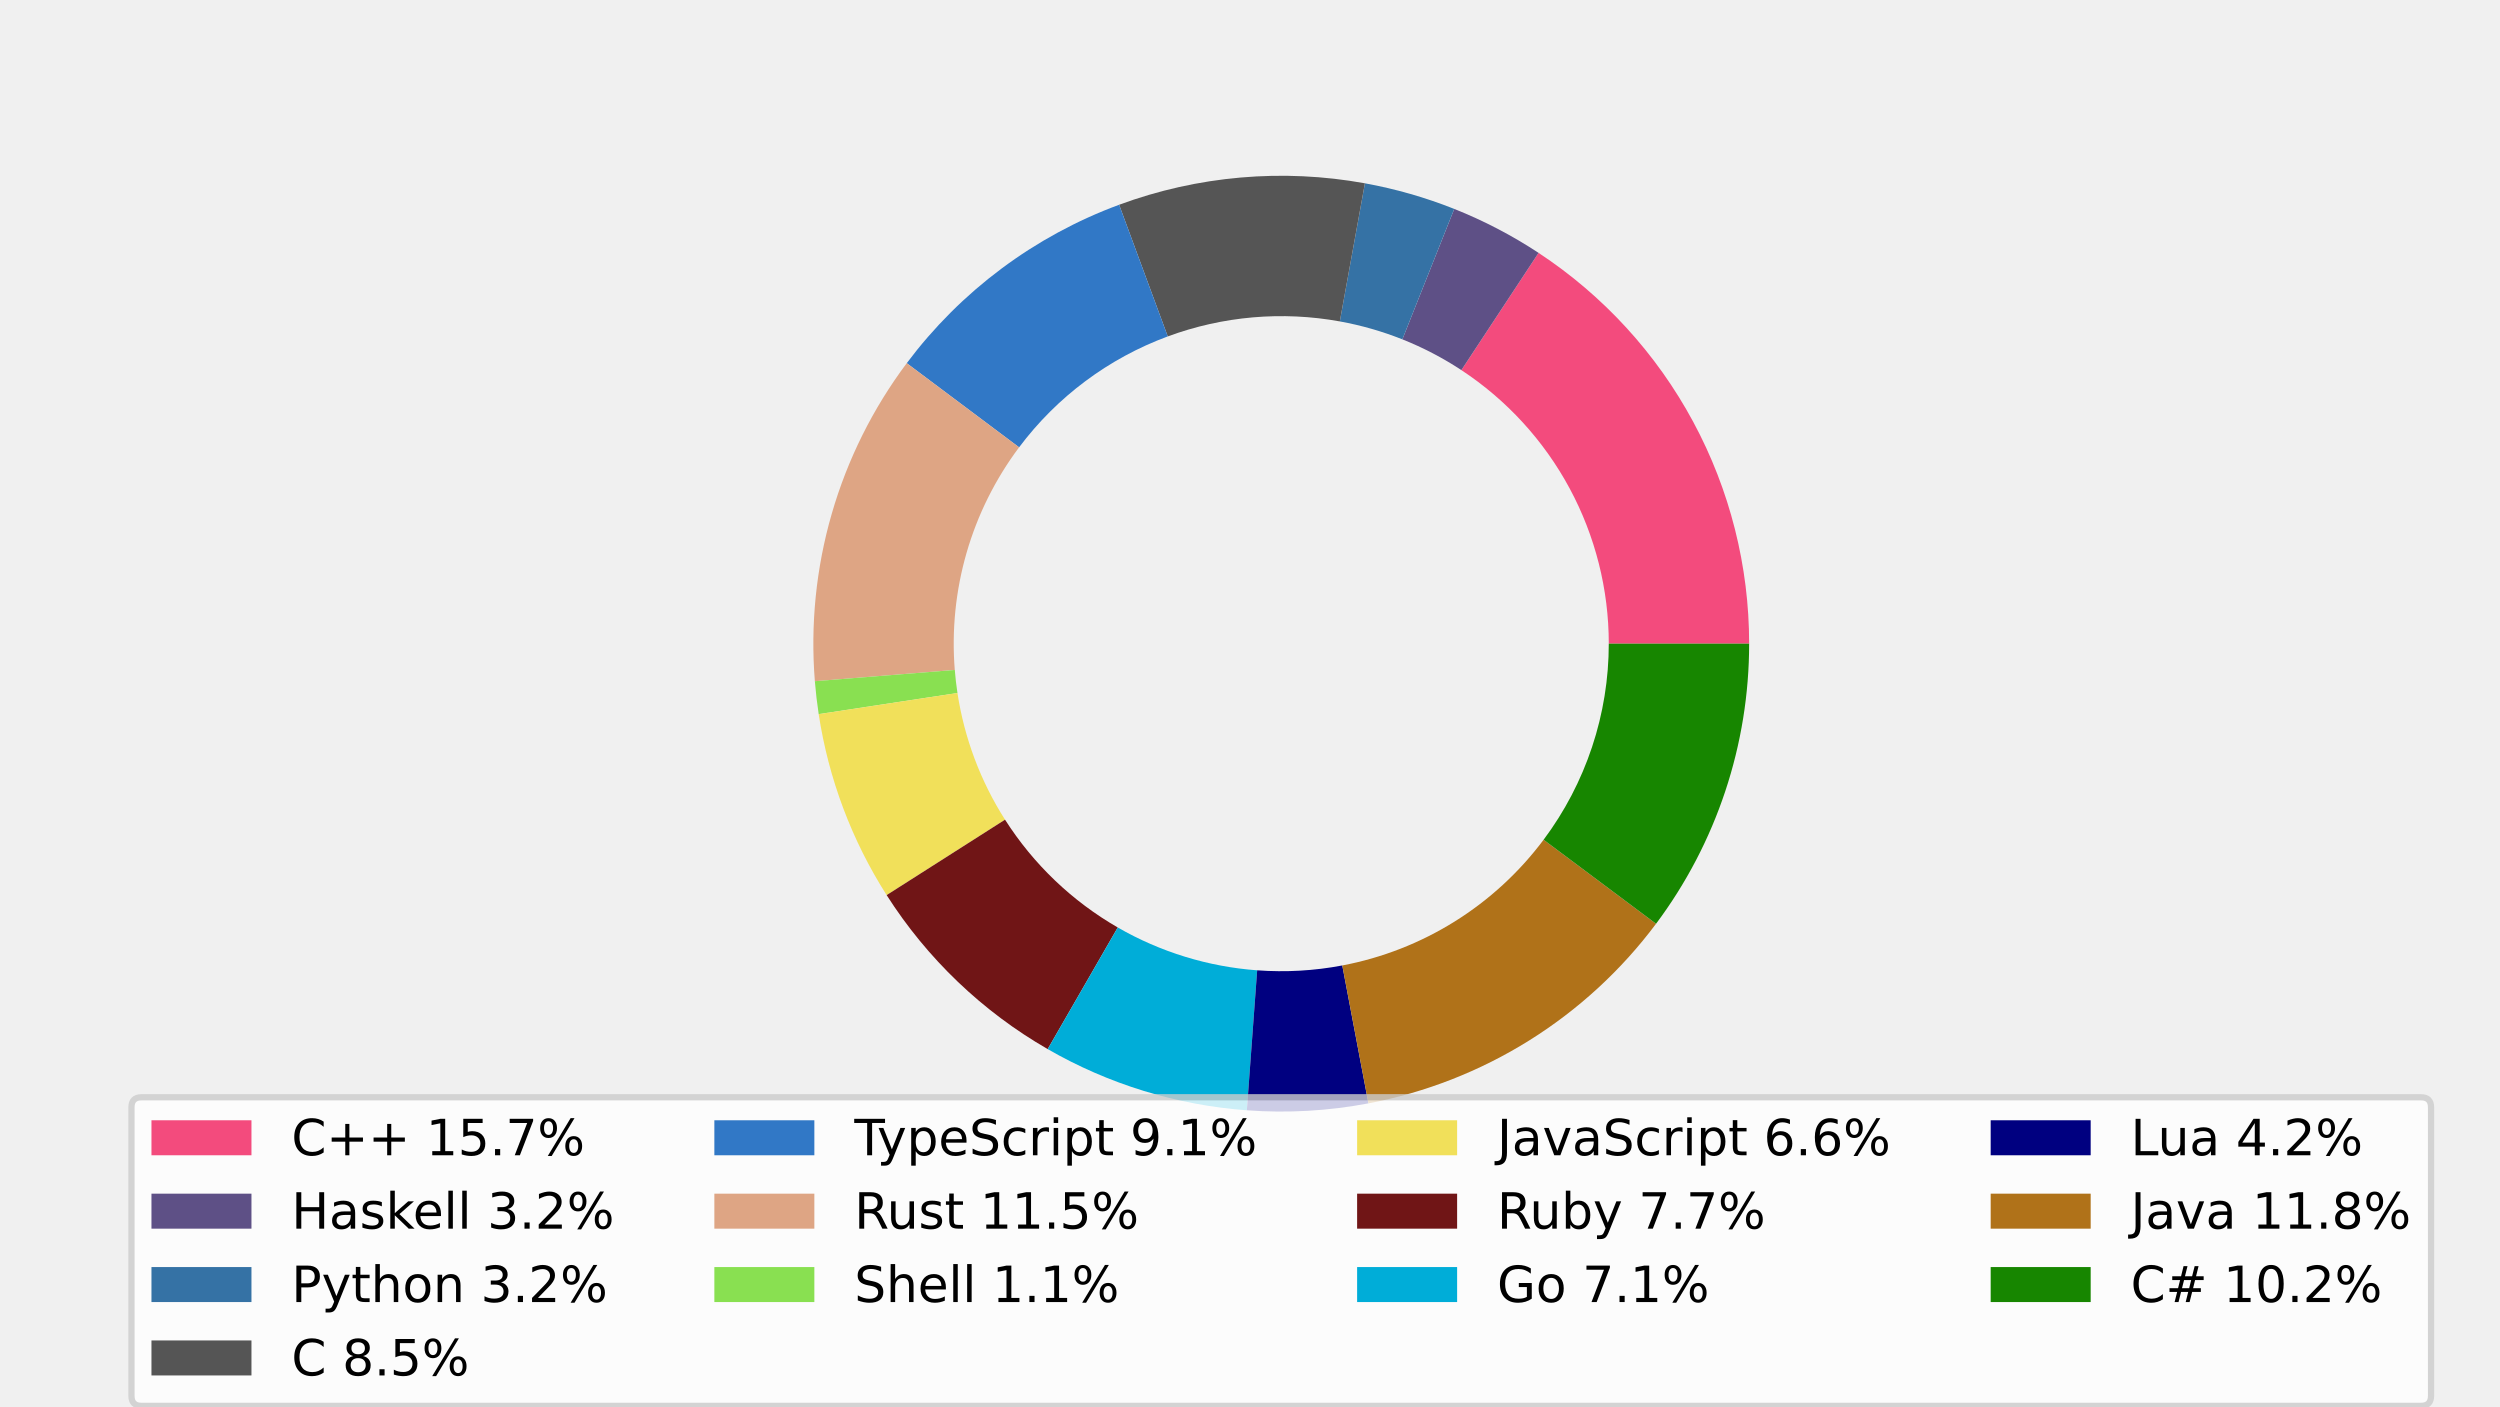
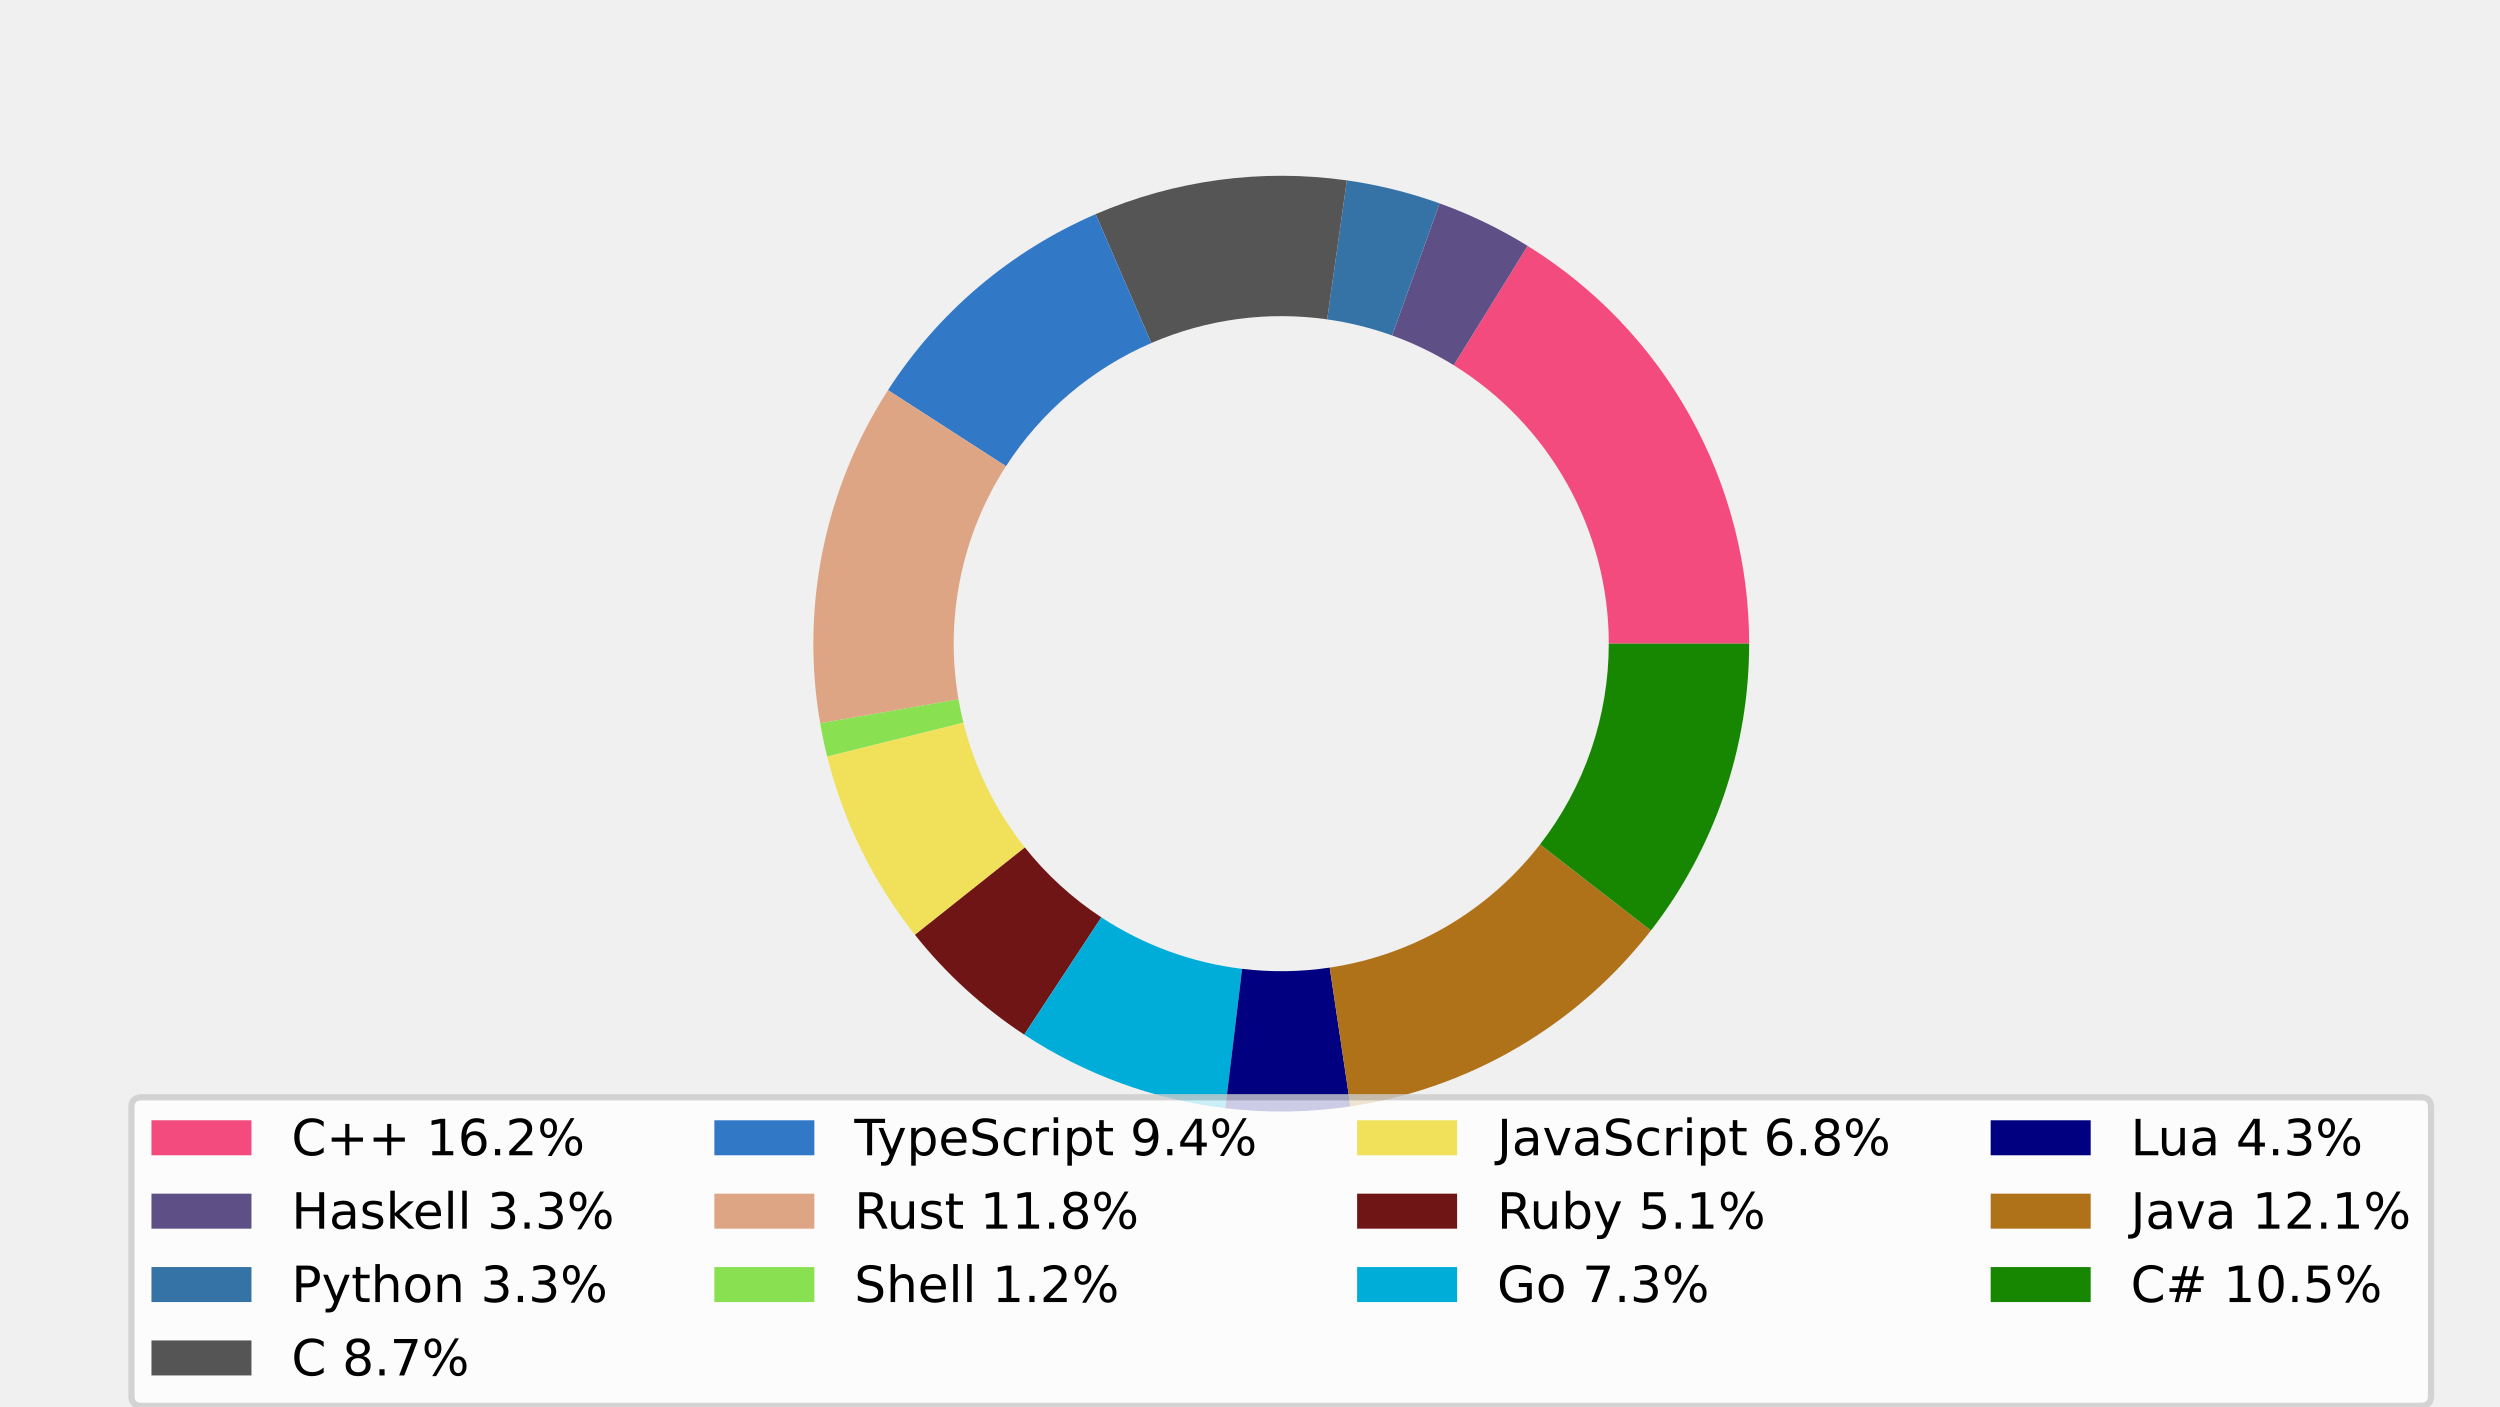
<svg xmlns="http://www.w3.org/2000/svg" xmlns:xlink="http://www.w3.org/1999/xlink" width="400pt" height="225pt" viewBox="0 0 400 225" version="1.1">
  <defs>
    <style type="text/css">*{stroke-linejoin: round; stroke-linecap: butt}</style>
  </defs>
  <g id="figure_1">
    <g id="patch_1">
      <path d="M 0 225  L 400 225  L 400 0  L 0 0  L 0 225  z " style="fill: none" />
    </g>
    <g id="axes_1">
      <g id="patch_2">
-         <path d="M 257.405 102.987  C 257.405 94.309 255.249 85.766 251.133 78.127  C 247.017 70.488 241.067 63.99 233.819 59.218  L 246.17 40.46  C 256.524 47.277 265.024 56.56 270.904 67.473  C 276.785 78.386 279.864 90.59 279.864 102.987  z " clip-path="url(#p9195bbd24f)" style="fill: #f34b7d" />
+         <path d="M 257.405 102.987  C 257.405 94.063 255.125 85.285 250.783 77.489  C 246.441 69.692 240.179 63.133 232.592 58.434  L 244.417 39.34  C 255.255 46.052 264.201 55.423 270.404 66.561  C 276.607 77.698 279.864 90.238 279.864 102.987  z " clip-path="url(#p9ce96ccfa5)" style="fill: #f34b7d" />
      </g>
      <g id="patch_3">
-         <path d="M 233.819 59.218  C 232.334 58.24 230.8 57.338 229.223 56.516  C 227.646 55.694 226.028 54.953 224.376 54.296  L 232.68 33.428  C 235.04 34.367 237.351 35.426 239.604 36.6  C 241.857 37.775 244.048 39.063 246.17 40.46  z " clip-path="url(#p9195bbd24f)" style="fill: #5e5086" />
+         <path d="M 232.592 58.434  C 231.037 57.471 229.433 56.591 227.787 55.796  C 226.14 55.001 224.454 54.292 222.733 53.674  L 230.333 32.539  C 232.791 33.423 235.201 34.435 237.553 35.571  C 239.905 36.707 242.196 37.965 244.417 39.34  z " clip-path="url(#p9ce96ccfa5)" style="fill: #5e5086" />
      </g>
      <g id="patch_4">
-         <path d="M 224.376 54.296  C 222.761 53.653 221.115 53.091 219.444 52.612  C 217.774 52.133 216.08 51.737 214.37 51.427  L 218.386 29.329  C 220.829 29.773 223.248 30.339 225.635 31.023  C 228.022 31.707 230.373 32.51 232.68 33.428  z " clip-path="url(#p9195bbd24f)" style="fill: #3572a5" />
+         <path d="M 222.733 53.674  C 221.052 53.069 219.34 52.551 217.606 52.121  C 215.871 51.691 214.116 51.35 212.347 51.1  L 215.496 28.862  C 218.023 29.22 220.531 29.707 223.008 30.321  C 225.486 30.935 227.931 31.676 230.333 32.539  z " clip-path="url(#p9ce96ccfa5)" style="fill: #3572a5" />
      </g>
      <g id="patch_5">
-         <path d="M 214.37 51.427  C 209.778 50.592 205.095 50.375 200.445 50.78  C 195.795 51.186 191.221 52.211 186.842 53.828  L 179.06 32.761  C 185.315 30.45 191.851 28.986 198.493 28.406  C 205.136 27.827 211.826 28.137 218.386 29.329  z " clip-path="url(#p9195bbd24f)" style="fill: #555555" />
+         <path d="M 212.347 51.1  C 207.595 50.427 202.774 50.41 198.017 51.049  C 193.261 51.689 188.615 52.979 184.21 54.883  L 175.3 34.266  C 181.593 31.547 188.23 29.704 195.025 28.791  C 201.819 27.877 208.708 27.901 215.496 28.862  z " clip-path="url(#p9ce96ccfa5)" style="fill: #555555" />
      </g>
      <g id="patch_6">
-         <path d="M 186.842 53.828  C 182.13 55.569 177.693 57.978 173.666 60.982  C 169.64 63.985 166.066 67.552 163.055 71.573  L 145.078 58.11  C 149.38 52.366 154.485 47.27 160.237 42.979  C 165.989 38.689 172.329 35.247 179.06 32.761  z " clip-path="url(#p9195bbd24f)" style="fill: #3178c6" />
+         <path d="M 184.21 54.883  C 179.468 56.932 175.056 59.671 171.116 63.01  C 167.176 66.35 163.751 70.254 160.953 74.595  L 142.075 62.427  C 146.073 56.225 150.965 50.648 156.594 45.877  C 162.223 41.106 168.526 37.194 175.3 34.266  z " clip-path="url(#p9ce96ccfa5)" style="fill: #3178c6" />
      </g>
      <g id="patch_7">
-         <path d="M 163.055 71.573  C 159.258 76.642 156.412 82.357 154.654 88.441  C 152.897 94.525 152.256 100.878 152.764 107.19  L 130.377 108.992  C 129.652 99.974 130.567 90.899 133.078 82.207  C 135.589 73.516 139.655 65.351 145.078 58.11  z " clip-path="url(#p9195bbd24f)" style="fill: #dea584" />
+         <path d="M 160.953 74.595  C 157.425 80.069 154.948 86.152 153.649 92.533  C 152.349 98.914 152.251 105.482 153.359 111.899  L 131.227 115.719  C 129.645 106.551 129.785 97.169 131.641 88.053  C 133.496 78.937 137.035 70.247 142.075 62.427  z " clip-path="url(#p9ce96ccfa5)" style="fill: #dea584" />
      </g>
      <g id="patch_8">
-         <path d="M 152.764 107.19  C 152.814 107.807 152.874 108.424 152.946 109.038  C 153.017 109.653 153.1 110.267 153.193 110.879  L 130.99 114.261  C 130.857 113.387 130.739 112.51 130.637 111.632  C 130.535 110.754 130.448 109.873 130.377 108.992  z " clip-path="url(#p9195bbd24f)" style="fill: #89e051" />
+         <path d="M 153.359 111.899  C 153.467 112.526 153.587 113.151 153.718 113.774  C 153.849 114.397 153.991 115.017 154.144 115.635  L 132.349 121.055  C 132.13 120.173 131.926 119.287 131.739 118.397  C 131.552 117.508 131.381 116.615 131.227 115.719  z " clip-path="url(#p9ce96ccfa5)" style="fill: #89e051" />
      </g>
      <g id="patch_9">
-         <path d="M 153.193 110.879  C 153.741 114.475 154.662 118.005 155.941 121.411  C 157.22 124.817 158.85 128.08 160.805 131.148  L 141.864 143.217  C 139.071 138.834 136.743 134.172 134.915 129.307  C 133.088 124.441 131.773 119.399 130.99 114.261  z " clip-path="url(#p9195bbd24f)" style="fill: #f1e05a" />
+         <path d="M 154.144 115.635  C 155.047 119.265 156.336 122.788 157.989 126.143  C 159.642 129.499 161.649 132.668 163.977 135.596  L 146.395 149.571  C 143.07 145.388 140.203 140.861 137.841 136.067  C 135.48 131.274 133.639 126.241 132.349 121.055  z " clip-path="url(#p9ce96ccfa5)" style="fill: #f1e05a" />
      </g>
      <g id="patch_10">
-         <path d="M 160.805 131.148  C 163.064 134.694 165.742 137.955 168.781 140.861  C 171.82 143.767 175.197 146.296 178.84 148.395  L 167.629 167.856  C 162.424 164.858 157.6 161.244 153.259 157.093  C 148.918 152.941 145.092 148.283 141.864 143.217  z " clip-path="url(#p9195bbd24f)" style="fill: #701516" />
+         <path d="M 163.977 135.596  C 165.704 137.769 167.601 139.801 169.651 141.674  C 171.7 143.546 173.894 145.253 176.214 146.777  L 163.877 165.545  C 160.564 163.367 157.428 160.929 154.501 158.254  C 151.573 155.579 148.863 152.676 146.395 149.571  z " clip-path="url(#p9ce96ccfa5)" style="fill: #701516" />
      </g>
      <g id="patch_11">
-         <path d="M 178.84 148.395  C 182.242 150.355 185.854 151.927 189.608 153.08  C 193.361 154.233 197.232 154.961 201.148 155.25  L 199.497 177.648  C 193.903 177.236 188.373 176.196 183.011 174.549  C 177.649 172.901 172.489 170.656 167.629 167.856  z " clip-path="url(#p9195bbd24f)" style="fill: #00add8" />
+         <path d="M 176.214 146.777  C 179.588 148.995 183.206 150.815 186.998 152.202  C 190.789 153.589 194.728 154.533 198.736 155.016  L 196.052 177.314  C 190.326 176.625 184.698 175.276 179.282 173.295  C 173.866 171.313 168.696 168.713 163.877 165.545  z " clip-path="url(#p9ce96ccfa5)" style="fill: #00add8" />
      </g>
      <g id="patch_12">
-         <path d="M 201.148 155.25  C 203.422 155.417 205.704 155.436 207.981 155.307  C 210.257 155.177 212.523 154.899 214.763 154.474  L 218.948 176.54  C 215.747 177.147 212.511 177.544 209.258 177.73  C 206.006 177.915 202.745 177.888 199.497 177.648  z " clip-path="url(#p9195bbd24f)" style="fill: #000080" />
+         <path d="M 198.736 155.016  C 201.064 155.296 203.408 155.42 205.752 155.386  C 208.096 155.353 210.435 155.162 212.754 154.815  L 216.077 177.027  C 212.764 177.522 209.423 177.795 206.074 177.843  C 202.725 177.891 199.377 177.714 196.052 177.314  z " clip-path="url(#p9ce96ccfa5)" style="fill: #000080" />
      </g>
      <g id="patch_13">
-         <path d="M 214.763 154.474  C 221.145 153.264 227.247 150.878 232.756 147.437  C 238.266 143.997 243.088 139.562 246.977 134.359  L 264.967 147.804  C 259.412 155.237 252.523 161.572 244.652 166.487  C 236.781 171.402 228.065 174.811 218.948 176.54  z " clip-path="url(#p9195bbd24f)" style="fill: #b07219" />
+         <path d="M 212.754 154.815  C 219.36 153.827 225.716 151.584 231.48 148.209  C 237.244 144.834 242.31 140.388 246.404 135.111  L 264.148 148.879  C 258.299 156.417 251.062 162.769 242.828 167.59  C 234.594 172.412 225.514 175.615 216.077 177.027  z " clip-path="url(#p9ce96ccfa5)" style="fill: #b07219" />
      </g>
      <g id="patch_14">
-         <path d="M 246.977 134.359  C 250.34 129.859 252.958 124.847 254.729 119.517  C 256.501 114.186 257.405 108.604 257.405 102.987  L 279.864 102.987  C 279.864 111.012 278.573 118.985 276.042 126.601  C 273.511 134.216 269.771 141.375 264.967 147.804  z " clip-path="url(#p9195bbd24f)" style="fill: #178600" />
+         <path d="M 246.404 135.111  C 249.945 130.547 252.707 125.429 254.578 119.965  C 256.45 114.5 257.405 108.763 257.405 102.987  L 279.864 102.987  C 279.864 111.239 278.5 119.434 275.826 127.241  C 273.153 135.048 269.207 142.359 264.148 148.879  z " clip-path="url(#p9ce96ccfa5)" style="fill: #178600" />
      </g>
    </g>
    <g id="axes_2">
      <g id="legend_1">
        <g id="patch_15">
          <path d="M 22.634 224.935  L 387.366 224.935  Q 388.966 224.935 388.966 223.335  L 388.966 177.165  Q 388.966 175.565 387.366 175.565  L 22.634 175.565  Q 21.034 175.565 21.034 177.165  L 21.034 223.335  Q 21.034 224.935 22.634 224.935  z " style="fill: #ffffff; opacity: 0.8; stroke: #cccccc; stroke-linejoin: miter" />
        </g>
        <g id="patch_16">
          <path d="M 24.234 184.844  L 40.234 184.844  L 40.234 179.244  L 24.234 179.244  z " style="fill: #f34b7d" />
        </g>
        <g id="text_1">
          <g transform="translate(46.63437 184.8438) scale(0.08 -0.08)">
            <defs>
              <path id="DejaVuSans-43" d="M 4122 4306  L 4122 3641  Q 3803 3938 3442 4084  Q 3081 4231 2675 4231  Q 1875 4231 1450 3742  Q 1025 3253 1025 2328  Q 1025 1406 1450 917  Q 1875 428 2675 428  Q 3081 428 3442 575  Q 3803 722 4122 1019  L 4122 359  Q 3791 134 3420 21  Q 3050 -91 2638 -91  Q 1578 -91 968 557  Q 359 1206 359 2328  Q 359 3453 968 4101  Q 1578 4750 2638 4750  Q 3056 4750 3426 4639  Q 3797 4528 4122 4306  z " transform="scale(0.015625)" />
              <path id="DejaVuSans-2b" d="M 2944 4013  L 2944 2272  L 4684 2272  L 4684 1741  L 2944 1741  L 2944 0  L 2419 0  L 2419 1741  L 678 1741  L 678 2272  L 2419 2272  L 2419 4013  L 2944 4013  z " transform="scale(0.015625)" />
              <path id="DejaVuSans-20" transform="scale(0.015625)" />
              <path id="DejaVuSans-31" d="M 794 531  L 1825 531  L 1825 4091  L 703 3866  L 703 4441  L 1819 4666  L 2450 4666  L 2450 531  L 3481 531  L 3481 0  L 794 0  L 794 531  z " transform="scale(0.015625)" />
-               <path id="DejaVuSans-35" d="M 691 4666  L 3169 4666  L 3169 4134  L 1269 4134  L 1269 2991  Q 1406 3038 1543 3061  Q 1681 3084 1819 3084  Q 2600 3084 3056 2656  Q 3513 2228 3513 1497  Q 3513 744 3044 326  Q 2575 -91 1722 -91  Q 1428 -91 1123 -41  Q 819 9 494 109  L 494 744  Q 775 591 1075 516  Q 1375 441 1709 441  Q 2250 441 2565 725  Q 2881 1009 2881 1497  Q 2881 1984 2565 2268  Q 2250 2553 1709 2553  Q 1456 2553 1204 2497  Q 953 2441 691 2322  L 691 4666  z " transform="scale(0.015625)" />
+               <path id="DejaVuSans-36" d="M 2113 2584  Q 1688 2584 1439 2293  Q 1191 2003 1191 1497  Q 1191 994 1439 701  Q 1688 409 2113 409  Q 2538 409 2786 701  Q 3034 994 3034 1497  Q 3034 2003 2786 2293  Q 2538 2584 2113 2584  z M 3366 4563  L 3366 3988  Q 3128 4100 2886 4159  Q 2644 4219 2406 4219  Q 1781 4219 1451 3797  Q 1122 3375 1075 2522  Q 1259 2794 1537 2939  Q 1816 3084 2150 3084  Q 2853 3084 3261 2657  Q 3669 2231 3669 1497  Q 3669 778 3244 343  Q 2819 -91 2113 -91  Q 1303 -91 875 529  Q 447 1150 447 2328  Q 447 3434 972 4092  Q 1497 4750 2381 4750  Q 2619 4750 2861 4703  Q 3103 4656 3366 4563  z " transform="scale(0.015625)" />
              <path id="DejaVuSans-2e" d="M 684 794  L 1344 794  L 1344 0  L 684 0  L 684 794  z " transform="scale(0.015625)" />
-               <path id="DejaVuSans-37" d="M 525 4666  L 3525 4666  L 3525 4397  L 1831 0  L 1172 0  L 2766 4134  L 525 4134  L 525 4666  z " transform="scale(0.015625)" />
+               <path id="DejaVuSans-32" d="M 1228 531  L 3431 531  L 3431 0  L 469 0  L 469 531  Q 828 903 1448 1529  Q 2069 2156 2228 2338  Q 2531 2678 2651 2914  Q 2772 3150 2772 3378  Q 2772 3750 2511 3984  Q 2250 4219 1831 4219  Q 1534 4219 1204 4116  Q 875 4013 500 3803  L 500 4441  Q 881 4594 1212 4672  Q 1544 4750 1819 4750  Q 2544 4750 2975 4387  Q 3406 4025 3406 3419  Q 3406 3131 3298 2873  Q 3191 2616 2906 2266  Q 2828 2175 2409 1742  Q 1991 1309 1228 531  z " transform="scale(0.015625)" />
              <path id="DejaVuSans-25" d="M 4653 2053  Q 4381 2053 4226 1822  Q 4072 1591 4072 1178  Q 4072 772 4226 539  Q 4381 306 4653 306  Q 4919 306 5073 539  Q 5228 772 5228 1178  Q 5228 1588 5073 1820  Q 4919 2053 4653 2053  z M 4653 2450  Q 5147 2450 5437 2106  Q 5728 1763 5728 1178  Q 5728 594 5436 251  Q 5144 -91 4653 -91  Q 4153 -91 3862 251  Q 3572 594 3572 1178  Q 3572 1766 3864 2108  Q 4156 2450 4653 2450  z M 1428 4353  Q 1159 4353 1004 4120  Q 850 3888 850 3481  Q 850 3069 1003 2837  Q 1156 2606 1428 2606  Q 1700 2606 1854 2837  Q 2009 3069 2009 3481  Q 2009 3884 1853 4118  Q 1697 4353 1428 4353  z M 4250 4750  L 4750 4750  L 1831 -91  L 1331 -91  L 4250 4750  z M 1428 4750  Q 1922 4750 2215 4408  Q 2509 4066 2509 3481  Q 2509 2891 2217 2550  Q 1925 2209 1428 2209  Q 931 2209 642 2551  Q 353 2894 353 3481  Q 353 4063 643 4406  Q 934 4750 1428 4750  z " transform="scale(0.015625)" />
            </defs>
            <use xlink:href="#DejaVuSans-43" />
            <use xlink:href="#DejaVuSans-2b" x="69.824" />
            <use xlink:href="#DejaVuSans-2b" x="153.613" />
            <use xlink:href="#DejaVuSans-20" x="237.402" />
            <use xlink:href="#DejaVuSans-31" x="269.189" />
-             <use xlink:href="#DejaVuSans-35" x="332.812" />
+             <use xlink:href="#DejaVuSans-36" x="332.812" />
            <use xlink:href="#DejaVuSans-2e" x="396.436" />
-             <use xlink:href="#DejaVuSans-37" x="428.223" />
+             <use xlink:href="#DejaVuSans-32" x="428.223" />
            <use xlink:href="#DejaVuSans-25" x="491.846" />
          </g>
        </g>
        <g id="patch_17">
          <path d="M 24.234 196.586  L 40.234 196.586  L 40.234 190.986  L 24.234 190.986  z " style="fill: #5e5086" />
        </g>
        <g id="text_2">
          <g transform="translate(46.63437 196.5863) scale(0.08 -0.08)">
            <defs>
              <path id="DejaVuSans-48" d="M 628 4666  L 1259 4666  L 1259 2753  L 3553 2753  L 3553 4666  L 4184 4666  L 4184 0  L 3553 0  L 3553 2222  L 1259 2222  L 1259 0  L 628 0  L 628 4666  z " transform="scale(0.015625)" />
              <path id="DejaVuSans-61" d="M 2194 1759  Q 1497 1759 1228 1600  Q 959 1441 959 1056  Q 959 750 1161 570  Q 1363 391 1709 391  Q 2188 391 2477 730  Q 2766 1069 2766 1631  L 2766 1759  L 2194 1759  z M 3341 1997  L 3341 0  L 2766 0  L 2766 531  Q 2569 213 2275 61  Q 1981 -91 1556 -91  Q 1019 -91 701 211  Q 384 513 384 1019  Q 384 1609 779 1909  Q 1175 2209 1959 2209  L 2766 2209  L 2766 2266  Q 2766 2663 2505 2880  Q 2244 3097 1772 3097  Q 1472 3097 1187 3025  Q 903 2953 641 2809  L 641 3341  Q 956 3463 1253 3523  Q 1550 3584 1831 3584  Q 2591 3584 2966 3190  Q 3341 2797 3341 1997  z " transform="scale(0.015625)" />
              <path id="DejaVuSans-73" d="M 2834 3397  L 2834 2853  Q 2591 2978 2328 3040  Q 2066 3103 1784 3103  Q 1356 3103 1142 2972  Q 928 2841 928 2578  Q 928 2378 1081 2264  Q 1234 2150 1697 2047  L 1894 2003  Q 2506 1872 2764 1633  Q 3022 1394 3022 966  Q 3022 478 2636 193  Q 2250 -91 1575 -91  Q 1294 -91 989 -36  Q 684 19 347 128  L 347 722  Q 666 556 975 473  Q 1284 391 1588 391  Q 1994 391 2212 530  Q 2431 669 2431 922  Q 2431 1156 2273 1281  Q 2116 1406 1581 1522  L 1381 1569  Q 847 1681 609 1914  Q 372 2147 372 2553  Q 372 3047 722 3315  Q 1072 3584 1716 3584  Q 2034 3584 2315 3537  Q 2597 3491 2834 3397  z " transform="scale(0.015625)" />
              <path id="DejaVuSans-6b" d="M 581 4863  L 1159 4863  L 1159 1991  L 2875 3500  L 3609 3500  L 1753 1863  L 3688 0  L 2938 0  L 1159 1709  L 1159 0  L 581 0  L 581 4863  z " transform="scale(0.015625)" />
              <path id="DejaVuSans-65" d="M 3597 1894  L 3597 1613  L 953 1613  Q 991 1019 1311 708  Q 1631 397 2203 397  Q 2534 397 2845 478  Q 3156 559 3463 722  L 3463 178  Q 3153 47 2828 -22  Q 2503 -91 2169 -91  Q 1331 -91 842 396  Q 353 884 353 1716  Q 353 2575 817 3079  Q 1281 3584 2069 3584  Q 2775 3584 3186 3129  Q 3597 2675 3597 1894  z M 3022 2063  Q 3016 2534 2758 2815  Q 2500 3097 2075 3097  Q 1594 3097 1305 2825  Q 1016 2553 972 2059  L 3022 2063  z " transform="scale(0.015625)" />
              <path id="DejaVuSans-6c" d="M 603 4863  L 1178 4863  L 1178 0  L 603 0  L 603 4863  z " transform="scale(0.015625)" />
              <path id="DejaVuSans-33" d="M 2597 2516  Q 3050 2419 3304 2112  Q 3559 1806 3559 1356  Q 3559 666 3084 287  Q 2609 -91 1734 -91  Q 1441 -91 1130 -33  Q 819 25 488 141  L 488 750  Q 750 597 1062 519  Q 1375 441 1716 441  Q 2309 441 2620 675  Q 2931 909 2931 1356  Q 2931 1769 2642 2001  Q 2353 2234 1838 2234  L 1294 2234  L 1294 2753  L 1863 2753  Q 2328 2753 2575 2939  Q 2822 3125 2822 3475  Q 2822 3834 2567 4026  Q 2313 4219 1838 4219  Q 1578 4219 1281 4162  Q 984 4106 628 3988  L 628 4550  Q 988 4650 1302 4700  Q 1616 4750 1894 4750  Q 2613 4750 3031 4423  Q 3450 4097 3450 3541  Q 3450 3153 3228 2886  Q 3006 2619 2597 2516  z " transform="scale(0.015625)" />
-               <path id="DejaVuSans-32" d="M 1228 531  L 3431 531  L 3431 0  L 469 0  L 469 531  Q 828 903 1448 1529  Q 2069 2156 2228 2338  Q 2531 2678 2651 2914  Q 2772 3150 2772 3378  Q 2772 3750 2511 3984  Q 2250 4219 1831 4219  Q 1534 4219 1204 4116  Q 875 4013 500 3803  L 500 4441  Q 881 4594 1212 4672  Q 1544 4750 1819 4750  Q 2544 4750 2975 4387  Q 3406 4025 3406 3419  Q 3406 3131 3298 2873  Q 3191 2616 2906 2266  Q 2828 2175 2409 1742  Q 1991 1309 1228 531  z " transform="scale(0.015625)" />
            </defs>
            <use xlink:href="#DejaVuSans-48" />
            <use xlink:href="#DejaVuSans-61" x="75.195" />
            <use xlink:href="#DejaVuSans-73" x="136.475" />
            <use xlink:href="#DejaVuSans-6b" x="188.574" />
            <use xlink:href="#DejaVuSans-65" x="242.859" />
            <use xlink:href="#DejaVuSans-6c" x="304.383" />
            <use xlink:href="#DejaVuSans-6c" x="332.166" />
            <use xlink:href="#DejaVuSans-20" x="359.949" />
            <use xlink:href="#DejaVuSans-33" x="391.736" />
            <use xlink:href="#DejaVuSans-2e" x="455.359" />
-             <use xlink:href="#DejaVuSans-32" x="487.146" />
+             <use xlink:href="#DejaVuSans-33" x="487.146" />
            <use xlink:href="#DejaVuSans-25" x="550.77" />
          </g>
        </g>
        <g id="patch_18">
          <path d="M 24.234 208.329  L 40.234 208.329  L 40.234 202.729  L 24.234 202.729  z " style="fill: #3572a5" />
        </g>
        <g id="text_3">
          <g transform="translate(46.63437 208.3288) scale(0.08 -0.08)">
            <defs>
              <path id="DejaVuSans-50" d="M 1259 4147  L 1259 2394  L 2053 2394  Q 2494 2394 2734 2622  Q 2975 2850 2975 3272  Q 2975 3691 2734 3919  Q 2494 4147 2053 4147  L 1259 4147  z M 628 4666  L 2053 4666  Q 2838 4666 3239 4311  Q 3641 3956 3641 3272  Q 3641 2581 3239 2228  Q 2838 1875 2053 1875  L 1259 1875  L 1259 0  L 628 0  L 628 4666  z " transform="scale(0.015625)" />
              <path id="DejaVuSans-79" d="M 2059 -325  Q 1816 -950 1584 -1140  Q 1353 -1331 966 -1331  L 506 -1331  L 506 -850  L 844 -850  Q 1081 -850 1212 -737  Q 1344 -625 1503 -206  L 1606 56  L 191 3500  L 800 3500  L 1894 763  L 2988 3500  L 3597 3500  L 2059 -325  z " transform="scale(0.015625)" />
              <path id="DejaVuSans-74" d="M 1172 4494  L 1172 3500  L 2356 3500  L 2356 3053  L 1172 3053  L 1172 1153  Q 1172 725 1289 603  Q 1406 481 1766 481  L 2356 481  L 2356 0  L 1766 0  Q 1100 0 847 248  Q 594 497 594 1153  L 594 3053  L 172 3053  L 172 3500  L 594 3500  L 594 4494  L 1172 4494  z " transform="scale(0.015625)" />
              <path id="DejaVuSans-68" d="M 3513 2113  L 3513 0  L 2938 0  L 2938 2094  Q 2938 2591 2744 2837  Q 2550 3084 2163 3084  Q 1697 3084 1428 2787  Q 1159 2491 1159 1978  L 1159 0  L 581 0  L 581 4863  L 1159 4863  L 1159 2956  Q 1366 3272 1645 3428  Q 1925 3584 2291 3584  Q 2894 3584 3203 3211  Q 3513 2838 3513 2113  z " transform="scale(0.015625)" />
              <path id="DejaVuSans-6f" d="M 1959 3097  Q 1497 3097 1228 2736  Q 959 2375 959 1747  Q 959 1119 1226 758  Q 1494 397 1959 397  Q 2419 397 2687 759  Q 2956 1122 2956 1747  Q 2956 2369 2687 2733  Q 2419 3097 1959 3097  z M 1959 3584  Q 2709 3584 3137 3096  Q 3566 2609 3566 1747  Q 3566 888 3137 398  Q 2709 -91 1959 -91  Q 1206 -91 779 398  Q 353 888 353 1747  Q 353 2609 779 3096  Q 1206 3584 1959 3584  z " transform="scale(0.015625)" />
              <path id="DejaVuSans-6e" d="M 3513 2113  L 3513 0  L 2938 0  L 2938 2094  Q 2938 2591 2744 2837  Q 2550 3084 2163 3084  Q 1697 3084 1428 2787  Q 1159 2491 1159 1978  L 1159 0  L 581 0  L 581 3500  L 1159 3500  L 1159 2956  Q 1366 3272 1645 3428  Q 1925 3584 2291 3584  Q 2894 3584 3203 3211  Q 3513 2838 3513 2113  z " transform="scale(0.015625)" />
            </defs>
            <use xlink:href="#DejaVuSans-50" />
            <use xlink:href="#DejaVuSans-79" x="60.303" />
            <use xlink:href="#DejaVuSans-74" x="119.482" />
            <use xlink:href="#DejaVuSans-68" x="158.691" />
            <use xlink:href="#DejaVuSans-6f" x="222.07" />
            <use xlink:href="#DejaVuSans-6e" x="283.252" />
            <use xlink:href="#DejaVuSans-20" x="346.631" />
            <use xlink:href="#DejaVuSans-33" x="378.418" />
            <use xlink:href="#DejaVuSans-2e" x="442.041" />
-             <use xlink:href="#DejaVuSans-32" x="473.828" />
+             <use xlink:href="#DejaVuSans-33" x="473.828" />
            <use xlink:href="#DejaVuSans-25" x="537.451" />
          </g>
        </g>
        <g id="patch_19">
          <path d="M 24.234 220.071  L 40.234 220.071  L 40.234 214.471  L 24.234 214.471  z " style="fill: #555555" />
        </g>
        <g id="text_4">
          <g transform="translate(46.63437 220.0712) scale(0.08 -0.08)">
            <defs>
              <path id="DejaVuSans-38" d="M 2034 2216  Q 1584 2216 1326 1975  Q 1069 1734 1069 1313  Q 1069 891 1326 650  Q 1584 409 2034 409  Q 2484 409 2743 651  Q 3003 894 3003 1313  Q 3003 1734 2745 1975  Q 2488 2216 2034 2216  z M 1403 2484  Q 997 2584 770 2862  Q 544 3141 544 3541  Q 544 4100 942 4425  Q 1341 4750 2034 4750  Q 2731 4750 3128 4425  Q 3525 4100 3525 3541  Q 3525 3141 3298 2862  Q 3072 2584 2669 2484  Q 3125 2378 3379 2068  Q 3634 1759 3634 1313  Q 3634 634 3220 271  Q 2806 -91 2034 -91  Q 1263 -91 848 271  Q 434 634 434 1313  Q 434 1759 690 2068  Q 947 2378 1403 2484  z M 1172 3481  Q 1172 3119 1398 2916  Q 1625 2713 2034 2713  Q 2441 2713 2670 2916  Q 2900 3119 2900 3481  Q 2900 3844 2670 4047  Q 2441 4250 2034 4250  Q 1625 4250 1398 4047  Q 1172 3844 1172 3481  z " transform="scale(0.015625)" />
+               <path id="DejaVuSans-37" d="M 525 4666  L 3525 4666  L 3525 4397  L 1831 0  L 1172 0  L 2766 4134  L 525 4134  L 525 4666  z " transform="scale(0.015625)" />
            </defs>
            <use xlink:href="#DejaVuSans-43" />
            <use xlink:href="#DejaVuSans-20" x="69.824" />
            <use xlink:href="#DejaVuSans-38" x="101.611" />
            <use xlink:href="#DejaVuSans-2e" x="165.234" />
-             <use xlink:href="#DejaVuSans-35" x="197.021" />
+             <use xlink:href="#DejaVuSans-37" x="197.021" />
            <use xlink:href="#DejaVuSans-25" x="260.645" />
          </g>
        </g>
        <g id="patch_20">
          <path d="M 114.297 184.844  L 130.297 184.844  L 130.297 179.244  L 114.297 179.244  z " style="fill: #3178c6" />
        </g>
        <g id="text_5">
          <g transform="translate(136.6969 184.8438) scale(0.08 -0.08)">
            <defs>
              <path id="DejaVuSans-54" d="M -19 4666  L 3928 4666  L 3928 4134  L 2272 4134  L 2272 0  L 1638 0  L 1638 4134  L -19 4134  L -19 4666  z " transform="scale(0.015625)" />
              <path id="DejaVuSans-70" d="M 1159 525  L 1159 -1331  L 581 -1331  L 581 3500  L 1159 3500  L 1159 2969  Q 1341 3281 1617 3432  Q 1894 3584 2278 3584  Q 2916 3584 3314 3078  Q 3713 2572 3713 1747  Q 3713 922 3314 415  Q 2916 -91 2278 -91  Q 1894 -91 1617 61  Q 1341 213 1159 525  z M 3116 1747  Q 3116 2381 2855 2742  Q 2594 3103 2138 3103  Q 1681 3103 1420 2742  Q 1159 2381 1159 1747  Q 1159 1113 1420 752  Q 1681 391 2138 391  Q 2594 391 2855 752  Q 3116 1113 3116 1747  z " transform="scale(0.015625)" />
              <path id="DejaVuSans-53" d="M 3425 4513  L 3425 3897  Q 3066 4069 2747 4153  Q 2428 4238 2131 4238  Q 1616 4238 1336 4038  Q 1056 3838 1056 3469  Q 1056 3159 1242 3001  Q 1428 2844 1947 2747  L 2328 2669  Q 3034 2534 3370 2195  Q 3706 1856 3706 1288  Q 3706 609 3251 259  Q 2797 -91 1919 -91  Q 1588 -91 1214 -16  Q 841 59 441 206  L 441 856  Q 825 641 1194 531  Q 1563 422 1919 422  Q 2459 422 2753 634  Q 3047 847 3047 1241  Q 3047 1584 2836 1778  Q 2625 1972 2144 2069  L 1759 2144  Q 1053 2284 737 2584  Q 422 2884 422 3419  Q 422 4038 858 4394  Q 1294 4750 2059 4750  Q 2388 4750 2728 4690  Q 3069 4631 3425 4513  z " transform="scale(0.015625)" />
              <path id="DejaVuSans-63" d="M 3122 3366  L 3122 2828  Q 2878 2963 2633 3030  Q 2388 3097 2138 3097  Q 1578 3097 1268 2742  Q 959 2388 959 1747  Q 959 1106 1268 751  Q 1578 397 2138 397  Q 2388 397 2633 464  Q 2878 531 3122 666  L 3122 134  Q 2881 22 2623 -34  Q 2366 -91 2075 -91  Q 1284 -91 818 406  Q 353 903 353 1747  Q 353 2603 823 3093  Q 1294 3584 2113 3584  Q 2378 3584 2631 3529  Q 2884 3475 3122 3366  z " transform="scale(0.015625)" />
              <path id="DejaVuSans-72" d="M 2631 2963  Q 2534 3019 2420 3045  Q 2306 3072 2169 3072  Q 1681 3072 1420 2755  Q 1159 2438 1159 1844  L 1159 0  L 581 0  L 581 3500  L 1159 3500  L 1159 2956  Q 1341 3275 1631 3429  Q 1922 3584 2338 3584  Q 2397 3584 2469 3576  Q 2541 3569 2628 3553  L 2631 2963  z " transform="scale(0.015625)" />
              <path id="DejaVuSans-69" d="M 603 3500  L 1178 3500  L 1178 0  L 603 0  L 603 3500  z M 603 4863  L 1178 4863  L 1178 4134  L 603 4134  L 603 4863  z " transform="scale(0.015625)" />
              <path id="DejaVuSans-39" d="M 703 97  L 703 672  Q 941 559 1184 500  Q 1428 441 1663 441  Q 2288 441 2617 861  Q 2947 1281 2994 2138  Q 2813 1869 2534 1725  Q 2256 1581 1919 1581  Q 1219 1581 811 2004  Q 403 2428 403 3163  Q 403 3881 828 4315  Q 1253 4750 1959 4750  Q 2769 4750 3195 4129  Q 3622 3509 3622 2328  Q 3622 1225 3098 567  Q 2575 -91 1691 -91  Q 1453 -91 1209 -44  Q 966 3 703 97  z M 1959 2075  Q 2384 2075 2632 2365  Q 2881 2656 2881 3163  Q 2881 3666 2632 3958  Q 2384 4250 1959 4250  Q 1534 4250 1286 3958  Q 1038 3666 1038 3163  Q 1038 2656 1286 2365  Q 1534 2075 1959 2075  z " transform="scale(0.015625)" />
+               <path id="DejaVuSans-34" d="M 2419 4116  L 825 1625  L 2419 1625  L 2419 4116  z M 2253 4666  L 3047 4666  L 3047 1625  L 3713 1625  L 3713 1100  L 3047 1100  L 3047 0  L 2419 0  L 2419 1100  L 313 1100  L 313 1709  L 2253 4666  z " transform="scale(0.015625)" />
            </defs>
            <use xlink:href="#DejaVuSans-54" />
            <use xlink:href="#DejaVuSans-79" x="45.459" />
            <use xlink:href="#DejaVuSans-70" x="104.639" />
            <use xlink:href="#DejaVuSans-65" x="168.115" />
            <use xlink:href="#DejaVuSans-53" x="229.639" />
            <use xlink:href="#DejaVuSans-63" x="293.115" />
            <use xlink:href="#DejaVuSans-72" x="348.096" />
            <use xlink:href="#DejaVuSans-69" x="389.209" />
            <use xlink:href="#DejaVuSans-70" x="416.992" />
            <use xlink:href="#DejaVuSans-74" x="480.469" />
            <use xlink:href="#DejaVuSans-20" x="519.678" />
            <use xlink:href="#DejaVuSans-39" x="551.465" />
            <use xlink:href="#DejaVuSans-2e" x="615.088" />
-             <use xlink:href="#DejaVuSans-31" x="646.875" />
+             <use xlink:href="#DejaVuSans-34" x="646.875" />
            <use xlink:href="#DejaVuSans-25" x="710.498" />
          </g>
        </g>
        <g id="patch_21">
          <path d="M 114.297 196.586  L 130.297 196.586  L 130.297 190.986  L 114.297 190.986  z " style="fill: #dea584" />
        </g>
        <g id="text_6">
          <g transform="translate(136.6969 196.5863) scale(0.08 -0.08)">
            <defs>
              <path id="DejaVuSans-52" d="M 2841 2188  Q 3044 2119 3236 1894  Q 3428 1669 3622 1275  L 4263 0  L 3584 0  L 2988 1197  Q 2756 1666 2539 1819  Q 2322 1972 1947 1972  L 1259 1972  L 1259 0  L 628 0  L 628 4666  L 2053 4666  Q 2853 4666 3247 4331  Q 3641 3997 3641 3322  Q 3641 2881 3436 2590  Q 3231 2300 2841 2188  z M 1259 4147  L 1259 2491  L 2053 2491  Q 2509 2491 2742 2702  Q 2975 2913 2975 3322  Q 2975 3731 2742 3939  Q 2509 4147 2053 4147  L 1259 4147  z " transform="scale(0.015625)" />
              <path id="DejaVuSans-75" d="M 544 1381  L 544 3500  L 1119 3500  L 1119 1403  Q 1119 906 1312 657  Q 1506 409 1894 409  Q 2359 409 2629 706  Q 2900 1003 2900 1516  L 2900 3500  L 3475 3500  L 3475 0  L 2900 0  L 2900 538  Q 2691 219 2414 64  Q 2138 -91 1772 -91  Q 1169 -91 856 284  Q 544 659 544 1381  z M 1991 3584  L 1991 3584  z " transform="scale(0.015625)" />
            </defs>
            <use xlink:href="#DejaVuSans-52" />
            <use xlink:href="#DejaVuSans-75" x="64.982" />
            <use xlink:href="#DejaVuSans-73" x="128.361" />
            <use xlink:href="#DejaVuSans-74" x="180.461" />
            <use xlink:href="#DejaVuSans-20" x="219.67" />
            <use xlink:href="#DejaVuSans-31" x="251.457" />
            <use xlink:href="#DejaVuSans-31" x="315.08" />
            <use xlink:href="#DejaVuSans-2e" x="378.703" />
-             <use xlink:href="#DejaVuSans-35" x="410.49" />
+             <use xlink:href="#DejaVuSans-38" x="410.49" />
            <use xlink:href="#DejaVuSans-25" x="474.113" />
          </g>
        </g>
        <g id="patch_22">
          <path d="M 114.297 208.329  L 130.297 208.329  L 130.297 202.729  L 114.297 202.729  z " style="fill: #89e051" />
        </g>
        <g id="text_7">
          <g transform="translate(136.6969 208.3288) scale(0.08 -0.08)">
            <use xlink:href="#DejaVuSans-53" />
            <use xlink:href="#DejaVuSans-68" x="63.477" />
            <use xlink:href="#DejaVuSans-65" x="126.855" />
            <use xlink:href="#DejaVuSans-6c" x="188.379" />
            <use xlink:href="#DejaVuSans-6c" x="216.162" />
            <use xlink:href="#DejaVuSans-20" x="243.945" />
            <use xlink:href="#DejaVuSans-31" x="275.732" />
            <use xlink:href="#DejaVuSans-2e" x="339.355" />
-             <use xlink:href="#DejaVuSans-31" x="371.143" />
+             <use xlink:href="#DejaVuSans-32" x="371.143" />
            <use xlink:href="#DejaVuSans-25" x="434.766" />
          </g>
        </g>
        <g id="patch_23">
          <path d="M 217.139 184.844  L 233.139 184.844  L 233.139 179.244  L 217.139 179.244  z " style="fill: #f1e05a" />
        </g>
        <g id="text_8">
          <g transform="translate(239.5394 184.8438) scale(0.08 -0.08)">
            <defs>
              <path id="DejaVuSans-4a" d="M 628 4666  L 1259 4666  L 1259 325  Q 1259 -519 939 -900  Q 619 -1281 -91 -1281  L -331 -1281  L -331 -750  L -134 -750  Q 284 -750 456 -515  Q 628 -281 628 325  L 628 4666  z " transform="scale(0.015625)" />
              <path id="DejaVuSans-76" d="M 191 3500  L 800 3500  L 1894 563  L 2988 3500  L 3597 3500  L 2284 0  L 1503 0  L 191 3500  z " transform="scale(0.015625)" />
-               <path id="DejaVuSans-36" d="M 2113 2584  Q 1688 2584 1439 2293  Q 1191 2003 1191 1497  Q 1191 994 1439 701  Q 1688 409 2113 409  Q 2538 409 2786 701  Q 3034 994 3034 1497  Q 3034 2003 2786 2293  Q 2538 2584 2113 2584  z M 3366 4563  L 3366 3988  Q 3128 4100 2886 4159  Q 2644 4219 2406 4219  Q 1781 4219 1451 3797  Q 1122 3375 1075 2522  Q 1259 2794 1537 2939  Q 1816 3084 2150 3084  Q 2853 3084 3261 2657  Q 3669 2231 3669 1497  Q 3669 778 3244 343  Q 2819 -91 2113 -91  Q 1303 -91 875 529  Q 447 1150 447 2328  Q 447 3434 972 4092  Q 1497 4750 2381 4750  Q 2619 4750 2861 4703  Q 3103 4656 3366 4563  z " transform="scale(0.015625)" />
            </defs>
            <use xlink:href="#DejaVuSans-4a" />
            <use xlink:href="#DejaVuSans-61" x="29.492" />
            <use xlink:href="#DejaVuSans-76" x="90.771" />
            <use xlink:href="#DejaVuSans-61" x="149.951" />
            <use xlink:href="#DejaVuSans-53" x="211.23" />
            <use xlink:href="#DejaVuSans-63" x="274.707" />
            <use xlink:href="#DejaVuSans-72" x="329.688" />
            <use xlink:href="#DejaVuSans-69" x="370.801" />
            <use xlink:href="#DejaVuSans-70" x="398.584" />
            <use xlink:href="#DejaVuSans-74" x="462.061" />
            <use xlink:href="#DejaVuSans-20" x="501.27" />
            <use xlink:href="#DejaVuSans-36" x="533.057" />
            <use xlink:href="#DejaVuSans-2e" x="596.68" />
-             <use xlink:href="#DejaVuSans-36" x="628.467" />
+             <use xlink:href="#DejaVuSans-38" x="628.467" />
            <use xlink:href="#DejaVuSans-25" x="692.09" />
          </g>
        </g>
        <g id="patch_24">
          <path d="M 217.139 196.586  L 233.139 196.586  L 233.139 190.986  L 217.139 190.986  z " style="fill: #701516" />
        </g>
        <g id="text_9">
          <g transform="translate(239.5394 196.5863) scale(0.08 -0.08)">
            <defs>
              <path id="DejaVuSans-62" d="M 3116 1747  Q 3116 2381 2855 2742  Q 2594 3103 2138 3103  Q 1681 3103 1420 2742  Q 1159 2381 1159 1747  Q 1159 1113 1420 752  Q 1681 391 2138 391  Q 2594 391 2855 752  Q 3116 1113 3116 1747  z M 1159 2969  Q 1341 3281 1617 3432  Q 1894 3584 2278 3584  Q 2916 3584 3314 3078  Q 3713 2572 3713 1747  Q 3713 922 3314 415  Q 2916 -91 2278 -91  Q 1894 -91 1617 61  Q 1341 213 1159 525  L 1159 0  L 581 0  L 581 4863  L 1159 4863  L 1159 2969  z " transform="scale(0.015625)" />
+               <path id="DejaVuSans-35" d="M 691 4666  L 3169 4666  L 3169 4134  L 1269 4134  L 1269 2991  Q 1406 3038 1543 3061  Q 1681 3084 1819 3084  Q 2600 3084 3056 2656  Q 3513 2228 3513 1497  Q 3513 744 3044 326  Q 2575 -91 1722 -91  Q 1428 -91 1123 -41  Q 819 9 494 109  L 494 744  Q 775 591 1075 516  Q 1375 441 1709 441  Q 2250 441 2565 725  Q 2881 1009 2881 1497  Q 2881 1984 2565 2268  Q 2250 2553 1709 2553  Q 1456 2553 1204 2497  Q 953 2441 691 2322  L 691 4666  z " transform="scale(0.015625)" />
            </defs>
            <use xlink:href="#DejaVuSans-52" />
            <use xlink:href="#DejaVuSans-75" x="64.982" />
            <use xlink:href="#DejaVuSans-62" x="128.361" />
            <use xlink:href="#DejaVuSans-79" x="191.838" />
            <use xlink:href="#DejaVuSans-20" x="251.018" />
-             <use xlink:href="#DejaVuSans-37" x="282.805" />
+             <use xlink:href="#DejaVuSans-35" x="282.805" />
            <use xlink:href="#DejaVuSans-2e" x="346.428" />
-             <use xlink:href="#DejaVuSans-37" x="378.215" />
+             <use xlink:href="#DejaVuSans-31" x="378.215" />
            <use xlink:href="#DejaVuSans-25" x="441.838" />
          </g>
        </g>
        <g id="patch_25">
          <path d="M 217.139 208.329  L 233.139 208.329  L 233.139 202.729  L 217.139 202.729  z " style="fill: #00add8" />
        </g>
        <g id="text_10">
          <g transform="translate(239.5394 208.3288) scale(0.08 -0.08)">
            <defs>
              <path id="DejaVuSans-47" d="M 3809 666  L 3809 1919  L 2778 1919  L 2778 2438  L 4434 2438  L 4434 434  Q 4069 175 3628 42  Q 3188 -91 2688 -91  Q 1594 -91 976 548  Q 359 1188 359 2328  Q 359 3472 976 4111  Q 1594 4750 2688 4750  Q 3144 4750 3555 4637  Q 3966 4525 4313 4306  L 4313 3634  Q 3963 3931 3569 4081  Q 3175 4231 2741 4231  Q 1884 4231 1454 3753  Q 1025 3275 1025 2328  Q 1025 1384 1454 906  Q 1884 428 2741 428  Q 3075 428 3337 486  Q 3600 544 3809 666  z " transform="scale(0.015625)" />
            </defs>
            <use xlink:href="#DejaVuSans-47" />
            <use xlink:href="#DejaVuSans-6f" x="77.49" />
            <use xlink:href="#DejaVuSans-20" x="138.672" />
            <use xlink:href="#DejaVuSans-37" x="170.459" />
            <use xlink:href="#DejaVuSans-2e" x="234.082" />
-             <use xlink:href="#DejaVuSans-31" x="265.869" />
+             <use xlink:href="#DejaVuSans-33" x="265.869" />
            <use xlink:href="#DejaVuSans-25" x="329.492" />
          </g>
        </g>
        <g id="patch_26">
          <path d="M 318.509 184.844  L 334.509 184.844  L 334.509 179.244  L 318.509 179.244  z " style="fill: #000080" />
        </g>
        <g id="text_11">
          <g transform="translate(340.9094 184.8438) scale(0.08 -0.08)">
            <defs>
              <path id="DejaVuSans-4c" d="M 628 4666  L 1259 4666  L 1259 531  L 3531 531  L 3531 0  L 628 0  L 628 4666  z " transform="scale(0.015625)" />
-               <path id="DejaVuSans-34" d="M 2419 4116  L 825 1625  L 2419 1625  L 2419 4116  z M 2253 4666  L 3047 4666  L 3047 1625  L 3713 1625  L 3713 1100  L 3047 1100  L 3047 0  L 2419 0  L 2419 1100  L 313 1100  L 313 1709  L 2253 4666  z " transform="scale(0.015625)" />
            </defs>
            <use xlink:href="#DejaVuSans-4c" />
            <use xlink:href="#DejaVuSans-75" x="53.963" />
            <use xlink:href="#DejaVuSans-61" x="117.342" />
            <use xlink:href="#DejaVuSans-20" x="178.621" />
            <use xlink:href="#DejaVuSans-34" x="210.408" />
            <use xlink:href="#DejaVuSans-2e" x="274.031" />
-             <use xlink:href="#DejaVuSans-32" x="305.818" />
+             <use xlink:href="#DejaVuSans-33" x="305.818" />
            <use xlink:href="#DejaVuSans-25" x="369.441" />
          </g>
        </g>
        <g id="patch_27">
          <path d="M 318.509 196.586  L 334.509 196.586  L 334.509 190.986  L 318.509 190.986  z " style="fill: #b07219" />
        </g>
        <g id="text_12">
          <g transform="translate(340.9094 196.5863) scale(0.08 -0.08)">
            <use xlink:href="#DejaVuSans-4a" />
            <use xlink:href="#DejaVuSans-61" x="29.492" />
            <use xlink:href="#DejaVuSans-76" x="90.771" />
            <use xlink:href="#DejaVuSans-61" x="149.951" />
            <use xlink:href="#DejaVuSans-20" x="211.23" />
            <use xlink:href="#DejaVuSans-31" x="243.018" />
-             <use xlink:href="#DejaVuSans-31" x="306.641" />
+             <use xlink:href="#DejaVuSans-32" x="306.641" />
            <use xlink:href="#DejaVuSans-2e" x="370.264" />
-             <use xlink:href="#DejaVuSans-38" x="402.051" />
+             <use xlink:href="#DejaVuSans-31" x="402.051" />
            <use xlink:href="#DejaVuSans-25" x="465.674" />
          </g>
        </g>
        <g id="patch_28">
          <path d="M 318.509 208.329  L 334.509 208.329  L 334.509 202.729  L 318.509 202.729  z " style="fill: #178600" />
        </g>
        <g id="text_13">
          <g transform="translate(340.9094 208.3288) scale(0.08 -0.08)">
            <defs>
              <path id="DejaVuSans-23" d="M 3272 2816  L 2363 2816  L 2100 1772  L 3016 1772  L 3272 2816  z M 2803 4594  L 2478 3297  L 3391 3297  L 3719 4594  L 4219 4594  L 3897 3297  L 4872 3297  L 4872 2816  L 3775 2816  L 3519 1772  L 4513 1772  L 4513 1294  L 3397 1294  L 3072 0  L 2572 0  L 2894 1294  L 1978 1294  L 1656 0  L 1153 0  L 1478 1294  L 494 1294  L 494 1772  L 1594 1772  L 1856 2816  L 850 2816  L 850 3297  L 1978 3297  L 2297 4594  L 2803 4594  z " transform="scale(0.015625)" />
              <path id="DejaVuSans-30" d="M 2034 4250  Q 1547 4250 1301 3770  Q 1056 3291 1056 2328  Q 1056 1369 1301 889  Q 1547 409 2034 409  Q 2525 409 2770 889  Q 3016 1369 3016 2328  Q 3016 3291 2770 3770  Q 2525 4250 2034 4250  z M 2034 4750  Q 2819 4750 3233 4129  Q 3647 3509 3647 2328  Q 3647 1150 3233 529  Q 2819 -91 2034 -91  Q 1250 -91 836 529  Q 422 1150 422 2328  Q 422 3509 836 4129  Q 1250 4750 2034 4750  z " transform="scale(0.015625)" />
            </defs>
            <use xlink:href="#DejaVuSans-43" />
            <use xlink:href="#DejaVuSans-23" x="69.824" />
            <use xlink:href="#DejaVuSans-20" x="153.613" />
            <use xlink:href="#DejaVuSans-31" x="185.4" />
            <use xlink:href="#DejaVuSans-30" x="249.023" />
            <use xlink:href="#DejaVuSans-2e" x="312.646" />
-             <use xlink:href="#DejaVuSans-32" x="344.434" />
+             <use xlink:href="#DejaVuSans-35" x="344.434" />
            <use xlink:href="#DejaVuSans-25" x="408.057" />
          </g>
        </g>
      </g>
    </g>
  </g>
  <defs>
-     <clipPath id="p9195bbd24f">
+     <clipPath id="p9ce96ccfa5">
      <path d="M 280.987 102.987  C 280.987 93.008 279.021 83.127 275.203 73.908  C 271.384 64.689 265.787 56.312 258.731 49.256  C 251.675 42.2 243.298 36.603 234.079 32.784  C 224.86 28.966 214.979 27 205 27  C 195.021 27 185.14 28.966 175.921 32.784  C 166.702 36.603 158.325 42.2 151.269 49.256  C 144.213 56.312 138.616 64.689 134.797 73.908  C 130.979 83.127 129.013 93.008 129.013 102.987  C 129.013 112.965 130.979 122.847 134.797 132.066  C 138.616 141.285 144.213 149.662 151.269 156.718  C 158.325 163.774 166.702 169.371 175.921 173.19  C 185.14 177.008 195.021 178.974 205 178.974  C 214.979 178.974 224.86 177.008 234.079 173.19  C 243.298 169.371 251.675 163.774 258.731 156.718  C 265.787 149.662 271.384 141.285 275.203 132.066  C 279.021 122.847 280.987 112.965 280.987 102.987  M 205 102.987  C 205 102.987 205 102.987 205 102.987  C 205 102.987 205 102.987 205 102.987  C 205 102.987 205 102.987 205 102.987  C 205 102.987 205 102.987 205 102.987  C 205 102.987 205 102.987 205 102.987  C 205 102.987 205 102.987 205 102.987  C 205 102.987 205 102.987 205 102.987  C 205 102.987 205 102.987 205 102.987  C 205 102.987 205 102.987 205 102.987  C 205 102.987 205 102.987 205 102.987  C 205 102.987 205 102.987 205 102.987  C 205 102.987 205 102.987 205 102.987  C 205 102.987 205 102.987 205 102.987  C 205 102.987 205 102.987 205 102.987  C 205 102.987 205 102.987 205 102.987  C 205 102.987 205 102.987 205 102.987  z " />
    </clipPath>
  </defs>
</svg>
